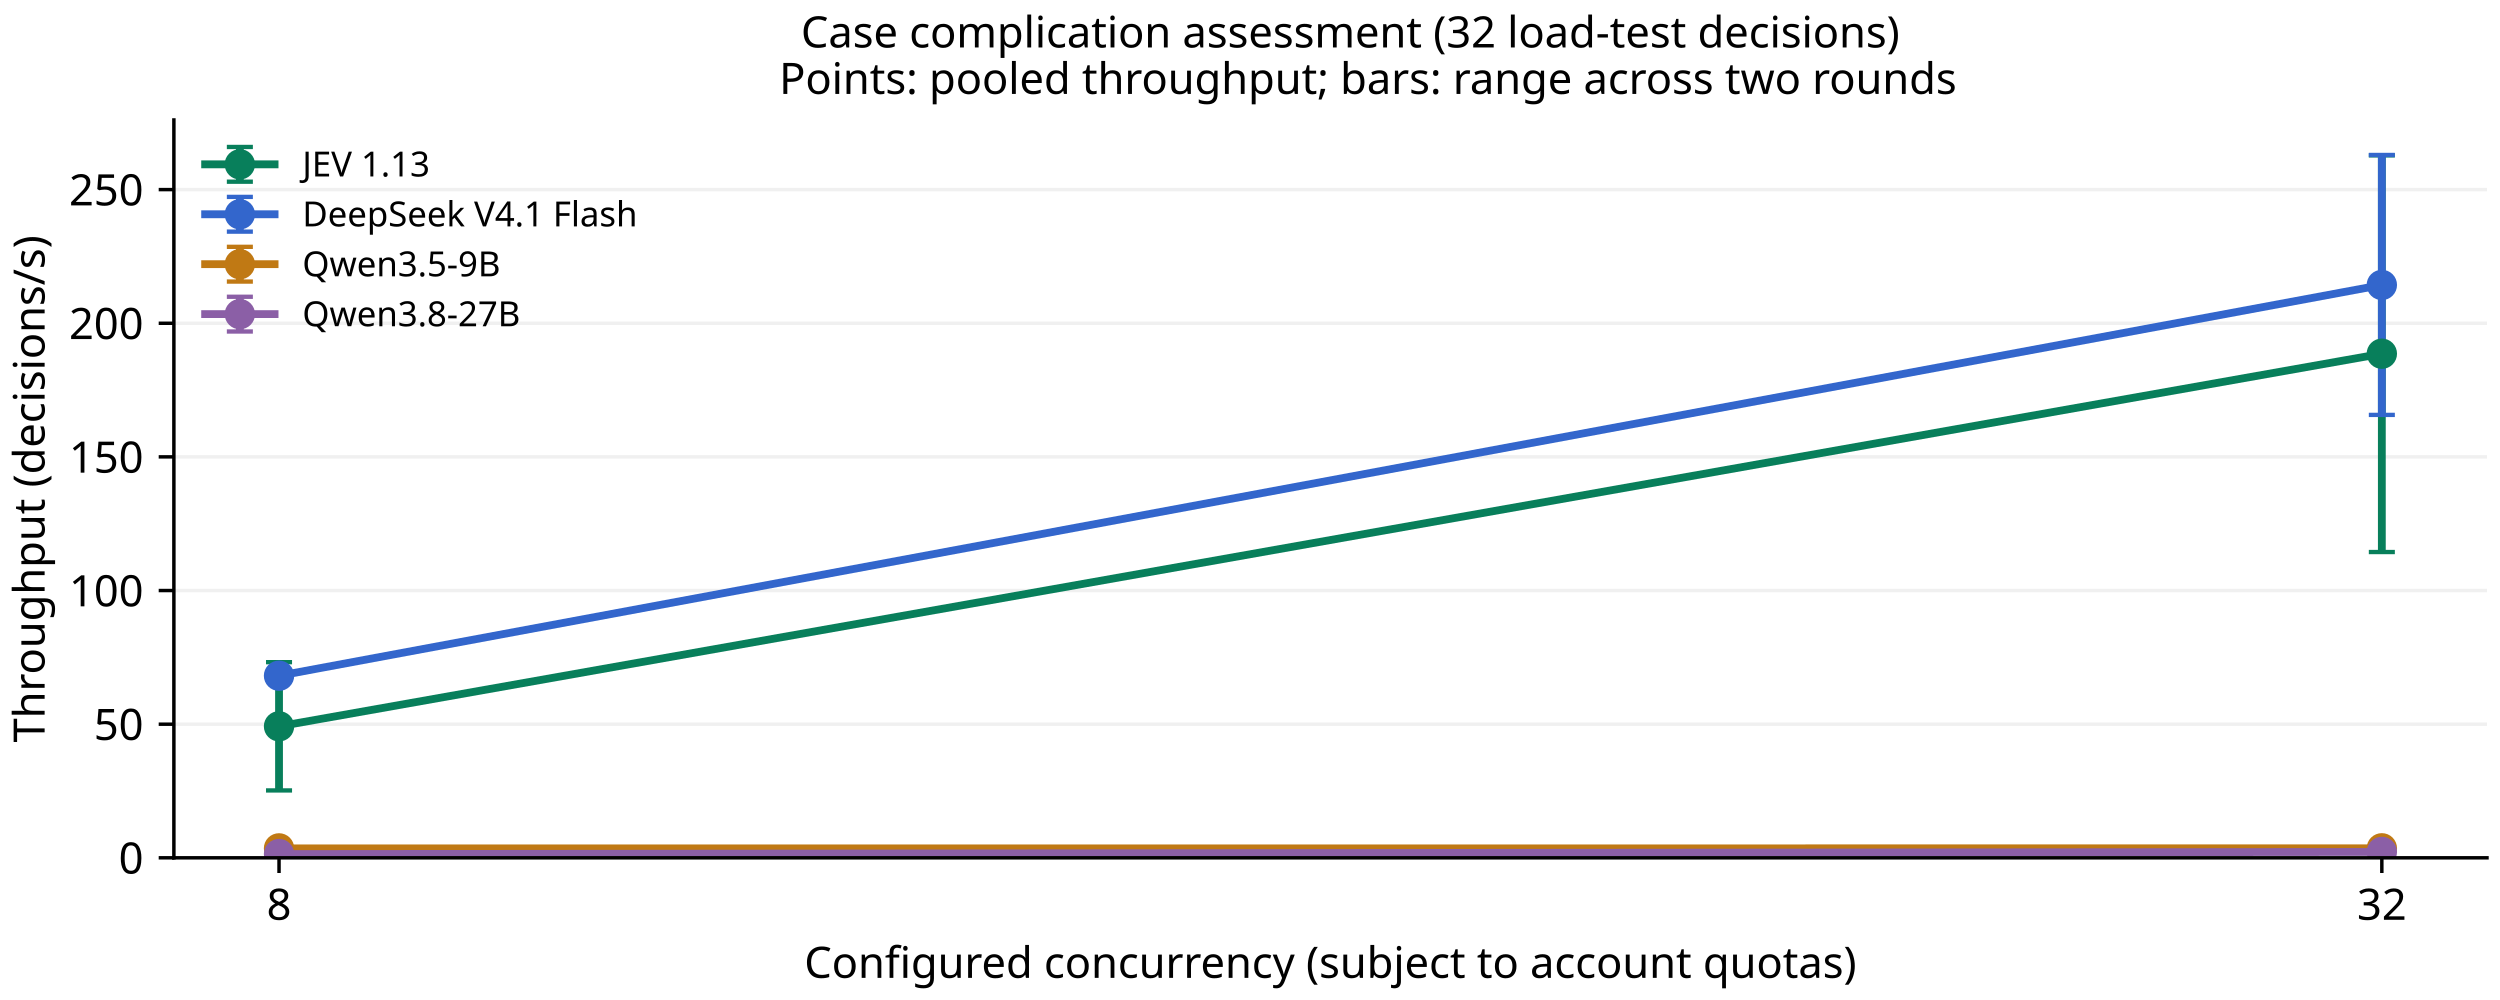
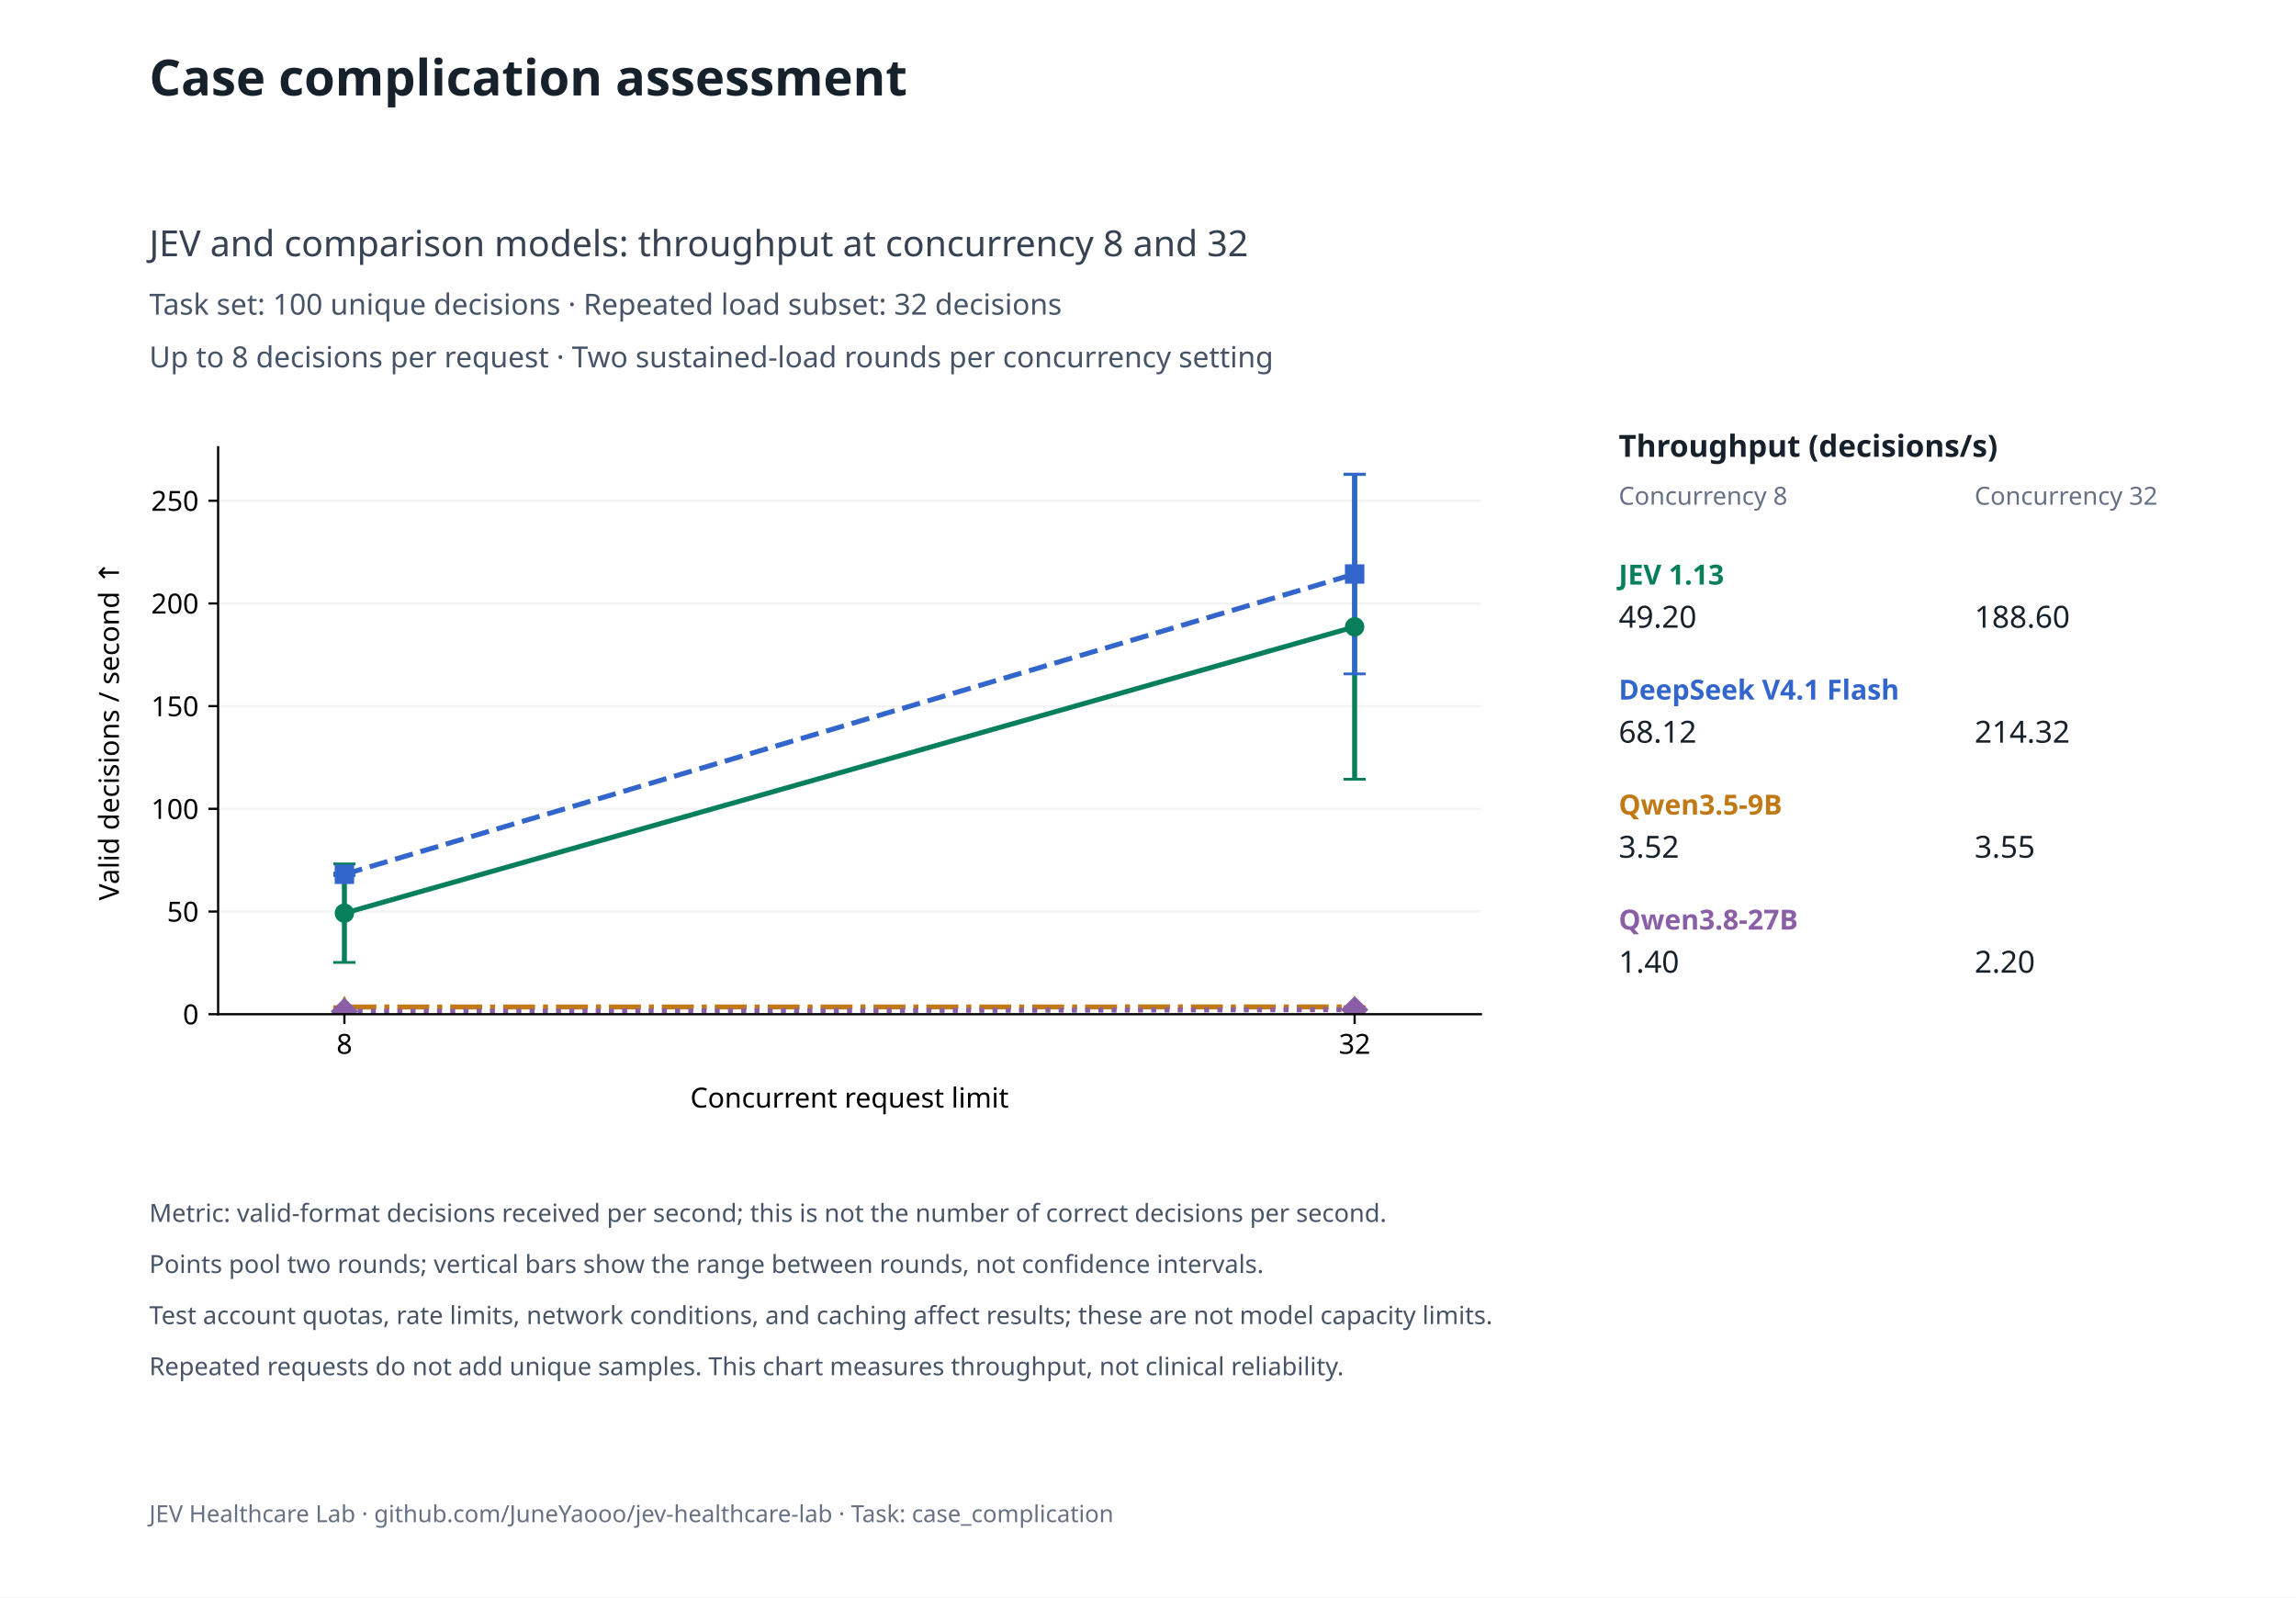
- <svg xmlns="http://www.w3.org/2000/svg" xmlns:xlink="http://www.w3.org/1999/xlink" width="576pt" height="230.4pt" viewBox="0 0 576 230.4" version="1.1">
+ <svg xmlns="http://www.w3.org/2000/svg" xmlns:xlink="http://www.w3.org/1999/xlink" width="828pt" height="576pt" viewBox="0 0 828 576" version="1.1">
  <defs>
    <style type="text/css">*{stroke-linejoin: round; stroke-linecap: butt}</style>
  </defs>
  <g id="figure_1">
    <g id="patch_1">
-       <path d="M 0 230.4 L 576 230.4 L 576 0 L 0 0 z " style="fill: #ffffff" />
+       <path d="M 0 576 L 828 576 L 828 0 L 0 0 z " style="fill: #ffffff" />
    </g>
    <g id="axes_1">
      <g id="patch_2">
-         <path d="M 40.063 197.64 L 573 197.64 L 573 27.638 L 40.063 27.638 z " style="fill: #ffffff" />
+         <path d="M 78.66 365.76 L 534.06 365.76 L 534.06 161.28 L 78.66 161.28 z " style="fill: #ffffff" />
      </g>
      <g id="matplotlib.axis_1">
        <g id="xtick_1">
          <g id="line2d_1">
            <defs>
-               <path id="m8497df549c" d="M 0 0 L 0 3.5 " style="stroke: #000000; stroke-width: 0.8" />
+               <path id="m96083aa98c" d="M 0 0 L 0 3.5 " style="stroke: #000000; stroke-width: 0.8" />
            </defs>
            <g>
-               <use xlink:href="#m8497df549c" x="64.288" y="197.64" style="stroke: #000000; stroke-width: 0.8" />
+               <use xlink:href="#m96083aa98c" x="124.2" y="365.76" style="stroke: #000000; stroke-width: 0.8" />
            </g>
          </g>
          <g id="text_1">
-             <text style="font-size: 10px; font-family: 'Arial Unicode MS'; text-anchor: middle" x="64.288" y="211.92" transform="rotate(-0 64.28771 211.9199)">8</text>
+             <text style="font-size: 10px; font-family: 'Arial Unicode MS'; text-anchor: middle" x="124.2" y="380.04" transform="rotate(-0 124.2 380.0403)">8</text>
          </g>
        </g>
        <g id="xtick_2">
          <g id="line2d_2">
            <g>
-               <use xlink:href="#m8497df549c" x="548.775" y="197.64" style="stroke: #000000; stroke-width: 0.8" />
+               <use xlink:href="#m96083aa98c" x="488.52" y="365.76" style="stroke: #000000; stroke-width: 0.8" />
            </g>
          </g>
          <g id="text_2">
-             <text style="font-size: 10px; font-family: 'Arial Unicode MS'; text-anchor: middle" x="548.775" y="211.92" transform="rotate(-0 548.7754 211.9199)">32</text>
+             <text style="font-size: 10px; font-family: 'Arial Unicode MS'; text-anchor: middle" x="488.52" y="380.04" transform="rotate(-0 488.52 380.0403)">32</text>
          </g>
        </g>
        <g id="text_3">
-           <text style="font-size: 10px; font-family: 'Arial Unicode MS'; text-anchor: middle" x="306.532" y="225.3" transform="rotate(-0 306.5315 225.2998)">Configured concurrency (subject to account quotas)</text>
+           <text style="font-size: 10px; font-family: 'Arial Unicode MS'; text-anchor: middle" x="306.36" y="399.42" transform="rotate(-0 306.36 399.4202)">Concurrent request limit</text>
        </g>
      </g>
      <g id="matplotlib.axis_2">
        <g id="ytick_1">
          <g id="line2d_3">
-             <path d="M 40.063 197.64 L 573 197.64 " clip-path="url(#p6f06d59c45)" style="fill: none; stroke: #b0b0b0; stroke-opacity: 0.18; stroke-width: 0.8; stroke-linecap: square" />
+             <path d="M 78.66 365.76 L 534.06 365.76 " clip-path="url(#p2ff70ec356)" style="fill: none; stroke: #b0b0b0; stroke-opacity: 0.16; stroke-width: 0.8; stroke-linecap: square" />
          </g>
          <g id="line2d_4">
            <defs>
-               <path id="m12b869dae8" d="M 0 0 L -3.5 0 " style="stroke: #000000; stroke-width: 0.8" />
+               <path id="m5f336034c8" d="M 0 0 L -3.5 0 " style="stroke: #000000; stroke-width: 0.8" />
            </defs>
            <g>
-               <use xlink:href="#m12b869dae8" x="40.063" y="197.64" style="stroke: #000000; stroke-width: 0.8" />
+               <use xlink:href="#m5f336034c8" x="78.66" y="365.76" style="stroke: #000000; stroke-width: 0.8" />
            </g>
          </g>
          <g id="text_4">
-             <text style="font-size: 10px; font-family: 'Arial Unicode MS'; text-anchor: end" x="33.063" y="201.28" transform="rotate(-0 33.06333 201.2797)">0</text>
+             <text style="font-size: 10px; font-family: 'Arial Unicode MS'; text-anchor: end" x="71.66" y="369.4" transform="rotate(-0 71.66 369.4001)">0</text>
          </g>
        </g>
        <g id="ytick_2">
          <g id="line2d_5">
-             <path d="M 40.063 166.849 L 573 166.849 " clip-path="url(#p6f06d59c45)" style="fill: none; stroke: #b0b0b0; stroke-opacity: 0.18; stroke-width: 0.8; stroke-linecap: square" />
+             <path d="M 78.66 328.724 L 534.06 328.724 " clip-path="url(#p2ff70ec356)" style="fill: none; stroke: #b0b0b0; stroke-opacity: 0.16; stroke-width: 0.8; stroke-linecap: square" />
          </g>
          <g id="line2d_6">
            <g>
-               <use xlink:href="#m12b869dae8" x="40.063" y="166.849" style="stroke: #000000; stroke-width: 0.8" />
+               <use xlink:href="#m5f336034c8" x="78.66" y="328.724" style="stroke: #000000; stroke-width: 0.8" />
            </g>
          </g>
          <g id="text_5">
-             <text style="font-size: 10px; font-family: 'Arial Unicode MS'; text-anchor: end" x="33.063" y="170.489" transform="rotate(-0 33.06333 170.4888)">50</text>
+             <text style="font-size: 10px; font-family: 'Arial Unicode MS'; text-anchor: end" x="71.66" y="332.364" transform="rotate(-0 71.66 332.3644)">50</text>
          </g>
        </g>
        <g id="ytick_3">
          <g id="line2d_7">
-             <path d="M 40.063 136.058 L 573 136.058 " clip-path="url(#p6f06d59c45)" style="fill: none; stroke: #b0b0b0; stroke-opacity: 0.18; stroke-width: 0.8; stroke-linecap: square" />
+             <path d="M 78.66 291.688 L 534.06 291.688 " clip-path="url(#p2ff70ec356)" style="fill: none; stroke: #b0b0b0; stroke-opacity: 0.16; stroke-width: 0.8; stroke-linecap: square" />
          </g>
          <g id="line2d_8">
            <g>
-               <use xlink:href="#m12b869dae8" x="40.063" y="136.058" style="stroke: #000000; stroke-width: 0.8" />
+               <use xlink:href="#m5f336034c8" x="78.66" y="291.688" style="stroke: #000000; stroke-width: 0.8" />
            </g>
          </g>
          <g id="text_6">
-             <text style="font-size: 10px; font-family: 'Arial Unicode MS'; text-anchor: end" x="33.063" y="139.698" transform="rotate(-0 33.06333 139.6979)">100</text>
+             <text style="font-size: 10px; font-family: 'Arial Unicode MS'; text-anchor: end" x="71.66" y="295.329" transform="rotate(-0 71.66 295.3286)">100</text>
          </g>
        </g>
        <g id="ytick_4">
          <g id="line2d_9">
-             <path d="M 40.063 105.267 L 573 105.267 " clip-path="url(#p6f06d59c45)" style="fill: none; stroke: #b0b0b0; stroke-opacity: 0.18; stroke-width: 0.8; stroke-linecap: square" />
+             <path d="M 78.66 254.653 L 534.06 254.653 " clip-path="url(#p2ff70ec356)" style="fill: none; stroke: #b0b0b0; stroke-opacity: 0.16; stroke-width: 0.8; stroke-linecap: square" />
          </g>
          <g id="line2d_10">
            <g>
-               <use xlink:href="#m12b869dae8" x="40.063" y="105.267" style="stroke: #000000; stroke-width: 0.8" />
+               <use xlink:href="#m5f336034c8" x="78.66" y="254.653" style="stroke: #000000; stroke-width: 0.8" />
            </g>
          </g>
          <g id="text_7">
-             <text style="font-size: 10px; font-family: 'Arial Unicode MS'; text-anchor: end" x="33.063" y="108.907" transform="rotate(-0 33.06333 108.907)">150</text>
+             <text style="font-size: 10px; font-family: 'Arial Unicode MS'; text-anchor: end" x="71.66" y="258.293" transform="rotate(-0 71.66 258.2928)">150</text>
          </g>
        </g>
        <g id="ytick_5">
          <g id="line2d_11">
-             <path d="M 40.063 74.476 L 573 74.476 " clip-path="url(#p6f06d59c45)" style="fill: none; stroke: #b0b0b0; stroke-opacity: 0.18; stroke-width: 0.8; stroke-linecap: square" />
+             <path d="M 78.66 217.617 L 534.06 217.617 " clip-path="url(#p2ff70ec356)" style="fill: none; stroke: #b0b0b0; stroke-opacity: 0.16; stroke-width: 0.8; stroke-linecap: square" />
          </g>
          <g id="line2d_12">
            <g>
-               <use xlink:href="#m12b869dae8" x="40.063" y="74.476" style="stroke: #000000; stroke-width: 0.8" />
+               <use xlink:href="#m5f336034c8" x="78.66" y="217.617" style="stroke: #000000; stroke-width: 0.8" />
            </g>
          </g>
          <g id="text_8">
-             <text style="font-size: 10px; font-family: 'Arial Unicode MS'; text-anchor: end" x="33.063" y="78.116" transform="rotate(-0 33.06333 78.11607)">200</text>
+             <text style="font-size: 10px; font-family: 'Arial Unicode MS'; text-anchor: end" x="71.66" y="221.257" transform="rotate(-0 71.66 221.2571)">200</text>
          </g>
        </g>
        <g id="ytick_6">
          <g id="line2d_13">
-             <path d="M 40.063 43.685 L 573 43.685 " clip-path="url(#p6f06d59c45)" style="fill: none; stroke: #b0b0b0; stroke-opacity: 0.18; stroke-width: 0.8; stroke-linecap: square" />
+             <path d="M 78.66 180.581 L 534.06 180.581 " clip-path="url(#p2ff70ec356)" style="fill: none; stroke: #b0b0b0; stroke-opacity: 0.16; stroke-width: 0.8; stroke-linecap: square" />
          </g>
          <g id="line2d_14">
            <g>
-               <use xlink:href="#m12b869dae8" x="40.063" y="43.685" style="stroke: #000000; stroke-width: 0.8" />
+               <use xlink:href="#m5f336034c8" x="78.66" y="180.581" style="stroke: #000000; stroke-width: 0.8" />
            </g>
          </g>
          <g id="text_9">
-             <text style="font-size: 10px; font-family: 'Arial Unicode MS'; text-anchor: end" x="33.063" y="47.325" transform="rotate(-0 33.06333 47.32515)">250</text>
+             <text style="font-size: 10px; font-family: 'Arial Unicode MS'; text-anchor: end" x="71.66" y="184.221" transform="rotate(-0 71.66 184.2213)">250</text>
          </g>
        </g>
        <g id="text_10">
-           <text style="font-size: 10px; font-family: 'Arial Unicode MS'; text-anchor: middle" x="10.281" y="112.639" transform="rotate(-90 10.28051 112.639)">Throughput (decisions/s)</text>
+           <text style="font-size: 10px; font-family: 'Arial Unicode MS'; text-anchor: middle" x="42.878" y="263.52" transform="rotate(-90 42.87758 263.52)">Valid decisions / second ↑</text>
        </g>
      </g>
      <g id="LineCollection_1">
-         <path d="M 64.288 182.121 L 64.288 152.562 " clip-path="url(#p6f06d59c45)" style="fill: none; stroke: #087f5b; stroke-width: 1.8" />
-         <path d="M 548.775 127.19 L 548.775 35.803 " clip-path="url(#p6f06d59c45)" style="fill: none; stroke: #087f5b; stroke-width: 1.8" />
+         <path d="M 124.2 347.094 L 124.2 311.54 " clip-path="url(#p2ff70ec356)" style="fill: none; stroke: #087f5b; stroke-width: 1.8" />
+         <path d="M 488.52 281.022 L 488.52 171.1 " clip-path="url(#p2ff70ec356)" style="fill: none; stroke: #087f5b; stroke-width: 1.8" />
      </g>
      <g id="line2d_15">
        <defs>
-           <path id="m86fef1ca2d" d="M 3 0 L -3 -0 " style="stroke: #087f5b" />
-         </defs>
-         <g clip-path="url(#p6f06d59c45)">
-           <use xlink:href="#m86fef1ca2d" x="64.288" y="182.121" style="fill: #087f5b; stroke: #087f5b" />
-           <use xlink:href="#m86fef1ca2d" x="548.775" y="127.19" style="fill: #087f5b; stroke: #087f5b" />
+           <path id="m697e8cfff4" d="M 4 0 L -4 -0 " style="stroke: #087f5b" />
+         </defs>
+         <g clip-path="url(#p2ff70ec356)">
+           <use xlink:href="#m697e8cfff4" x="124.2" y="347.094" style="fill: #087f5b; stroke: #087f5b" />
+           <use xlink:href="#m697e8cfff4" x="488.52" y="281.022" style="fill: #087f5b; stroke: #087f5b" />
        </g>
      </g>
      <g id="line2d_16">
-         <g clip-path="url(#p6f06d59c45)">
-           <use xlink:href="#m86fef1ca2d" x="64.288" y="152.562" style="fill: #087f5b; stroke: #087f5b" />
-           <use xlink:href="#m86fef1ca2d" x="548.775" y="35.803" style="fill: #087f5b; stroke: #087f5b" />
+         <g clip-path="url(#p2ff70ec356)">
+           <use xlink:href="#m697e8cfff4" x="124.2" y="311.54" style="fill: #087f5b; stroke: #087f5b" />
+           <use xlink:href="#m697e8cfff4" x="488.52" y="171.1" style="fill: #087f5b; stroke: #087f5b" />
        </g>
      </g>
      <g id="LineCollection_2">
-         <path d="M 64.288 156.041 L 64.288 155.333 " clip-path="url(#p6f06d59c45)" style="fill: none; stroke: #3366cc; stroke-width: 1.8" />
-         <path d="M 548.775 95.599 L 548.775 35.71 " clip-path="url(#p6f06d59c45)" style="fill: none; stroke: #3366cc; stroke-width: 1.8" />
+         <path d="M 124.2 315.725 L 124.2 314.873 " clip-path="url(#p2ff70ec356)" style="fill: none; stroke: #3366cc; stroke-width: 1.8" />
+         <path d="M 488.52 243.023 L 488.52 170.989 " clip-path="url(#p2ff70ec356)" style="fill: none; stroke: #3366cc; stroke-width: 1.8" />
      </g>
      <g id="line2d_17">
        <defs>
-           <path id="m8e8e7e1b68" d="M 3 0 L -3 -0 " style="stroke: #3366cc" />
-         </defs>
-         <g clip-path="url(#p6f06d59c45)">
-           <use xlink:href="#m8e8e7e1b68" x="64.288" y="156.041" style="fill: #3366cc; stroke: #3366cc" />
-           <use xlink:href="#m8e8e7e1b68" x="548.775" y="95.599" style="fill: #3366cc; stroke: #3366cc" />
+           <path id="mf2ce836f3d" d="M 4 0 L -4 -0 " style="stroke: #3366cc" />
+         </defs>
+         <g clip-path="url(#p2ff70ec356)">
+           <use xlink:href="#mf2ce836f3d" x="124.2" y="315.725" style="fill: #3366cc; stroke: #3366cc" />
+           <use xlink:href="#mf2ce836f3d" x="488.52" y="243.023" style="fill: #3366cc; stroke: #3366cc" />
        </g>
      </g>
      <g id="line2d_18">
-         <g clip-path="url(#p6f06d59c45)">
-           <use xlink:href="#m8e8e7e1b68" x="64.288" y="155.333" style="fill: #3366cc; stroke: #3366cc" />
-           <use xlink:href="#m8e8e7e1b68" x="548.775" y="35.71" style="fill: #3366cc; stroke: #3366cc" />
+         <g clip-path="url(#p2ff70ec356)">
+           <use xlink:href="#mf2ce836f3d" x="124.2" y="314.873" style="fill: #3366cc; stroke: #3366cc" />
+           <use xlink:href="#mf2ce836f3d" x="488.52" y="170.989" style="fill: #3366cc; stroke: #3366cc" />
        </g>
      </g>
      <g id="LineCollection_3">
-         <path d="M 64.288 195.546 L 64.288 195.392 " clip-path="url(#p6f06d59c45)" style="fill: none; stroke: #c07914; stroke-width: 1.8" />
-         <path d="M 548.775 195.515 L 548.775 195.392 " clip-path="url(#p6f06d59c45)" style="fill: none; stroke: #c07914; stroke-width: 1.8" />
+         <path d="M 124.2 363.242 L 124.2 363.056 " clip-path="url(#p2ff70ec356)" style="fill: none; stroke: #c07914; stroke-width: 1.8" />
+         <path d="M 488.52 363.205 L 488.52 363.056 " clip-path="url(#p2ff70ec356)" style="fill: none; stroke: #c07914; stroke-width: 1.8" />
      </g>
      <g id="line2d_19">
        <defs>
-           <path id="m5af4dd5303" d="M 3 0 L -3 -0 " style="stroke: #c07914" />
-         </defs>
-         <g clip-path="url(#p6f06d59c45)">
-           <use xlink:href="#m5af4dd5303" x="64.288" y="195.546" style="fill: #c07914; stroke: #c07914" />
-           <use xlink:href="#m5af4dd5303" x="548.775" y="195.515" style="fill: #c07914; stroke: #c07914" />
+           <path id="m1aa2a70ec0" d="M 4 0 L -4 -0 " style="stroke: #c07914" />
+         </defs>
+         <g clip-path="url(#p2ff70ec356)">
+           <use xlink:href="#m1aa2a70ec0" x="124.2" y="363.242" style="fill: #c07914; stroke: #c07914" />
+           <use xlink:href="#m1aa2a70ec0" x="488.52" y="363.205" style="fill: #c07914; stroke: #c07914" />
        </g>
      </g>
      <g id="line2d_20">
-         <g clip-path="url(#p6f06d59c45)">
-           <use xlink:href="#m5af4dd5303" x="64.288" y="195.392" style="fill: #c07914; stroke: #c07914" />
-           <use xlink:href="#m5af4dd5303" x="548.775" y="195.392" style="fill: #c07914; stroke: #c07914" />
+         <g clip-path="url(#p2ff70ec356)">
+           <use xlink:href="#m1aa2a70ec0" x="124.2" y="363.056" style="fill: #c07914; stroke: #c07914" />
+           <use xlink:href="#m1aa2a70ec0" x="488.52" y="363.056" style="fill: #c07914; stroke: #c07914" />
        </g>
      </g>
      <g id="LineCollection_4">
-         <path d="M 64.288 197.147 L 64.288 196.408 " clip-path="url(#p6f06d59c45)" style="fill: none; stroke: #8b5fa6; stroke-width: 1.8" />
-         <path d="M 548.775 196.408 L 548.775 196.162 " clip-path="url(#p6f06d59c45)" style="fill: none; stroke: #8b5fa6; stroke-width: 1.8" />
+         <path d="M 124.2 365.167 L 124.2 364.279 " clip-path="url(#p2ff70ec356)" style="fill: none; stroke: #8b5fa6; stroke-width: 1.8" />
+         <path d="M 488.52 364.279 L 488.52 363.982 " clip-path="url(#p2ff70ec356)" style="fill: none; stroke: #8b5fa6; stroke-width: 1.8" />
      </g>
      <g id="line2d_21">
        <defs>
-           <path id="m4d0f661f68" d="M 3 0 L -3 -0 " style="stroke: #8b5fa6" />
-         </defs>
-         <g clip-path="url(#p6f06d59c45)">
-           <use xlink:href="#m4d0f661f68" x="64.288" y="197.147" style="fill: #8b5fa6; stroke: #8b5fa6" />
-           <use xlink:href="#m4d0f661f68" x="548.775" y="196.408" style="fill: #8b5fa6; stroke: #8b5fa6" />
+           <path id="m35a0765656" d="M 4 0 L -4 -0 " style="stroke: #8b5fa6" />
+         </defs>
+         <g clip-path="url(#p2ff70ec356)">
+           <use xlink:href="#m35a0765656" x="124.2" y="365.167" style="fill: #8b5fa6; stroke: #8b5fa6" />
+           <use xlink:href="#m35a0765656" x="488.52" y="364.279" style="fill: #8b5fa6; stroke: #8b5fa6" />
        </g>
      </g>
      <g id="line2d_22">
-         <g clip-path="url(#p6f06d59c45)">
-           <use xlink:href="#m4d0f661f68" x="64.288" y="196.408" style="fill: #8b5fa6; stroke: #8b5fa6" />
-           <use xlink:href="#m4d0f661f68" x="548.775" y="196.162" style="fill: #8b5fa6; stroke: #8b5fa6" />
+         <g clip-path="url(#p2ff70ec356)">
+           <use xlink:href="#m35a0765656" x="124.2" y="364.279" style="fill: #8b5fa6; stroke: #8b5fa6" />
+           <use xlink:href="#m35a0765656" x="488.52" y="363.982" style="fill: #8b5fa6; stroke: #8b5fa6" />
        </g>
      </g>
      <g id="line2d_23">
-         <path d="M 64.288 167.341 L 548.775 81.496 " clip-path="url(#p6f06d59c45)" style="fill: none; stroke: #087f5b; stroke-width: 1.8; stroke-linecap: square" />
-         <defs>
-           <path id="mfd9dd5168b" d="M 0 3 C 0.796 3 1.559 2.684 2.121 2.121 C 2.684 1.559 3 0.796 3 0 C 3 -0.796 2.684 -1.559 2.121 -2.121 C 1.559 -2.684 0.796 -3 0 -3 C -0.796 -3 -1.559 -2.684 -2.121 -2.121 C -2.684 -1.559 -3 -0.796 -3 0 C -3 0.796 -2.684 1.559 -2.121 2.121 C -1.559 2.684 -0.796 3 0 3 z " style="stroke: #087f5b" />
-         </defs>
-         <g clip-path="url(#p6f06d59c45)">
-           <use xlink:href="#mfd9dd5168b" x="64.288" y="167.341" style="fill: #087f5b; stroke: #087f5b" />
-           <use xlink:href="#mfd9dd5168b" x="548.775" y="81.496" style="fill: #087f5b; stroke: #087f5b" />
+         <path d="M 124.2 329.317 L 488.52 226.061 " clip-path="url(#p2ff70ec356)" style="fill: none; stroke: #087f5b; stroke-width: 1.8; stroke-linecap: square" />
+         <defs>
+           <path id="m325206c140" d="M 0 3 C 0.796 3 1.559 2.684 2.121 2.121 C 2.684 1.559 3 0.796 3 0 C 3 -0.796 2.684 -1.559 2.121 -2.121 C 1.559 -2.684 0.796 -3 0 -3 C -0.796 -3 -1.559 -2.684 -2.121 -2.121 C -2.684 -1.559 -3 -0.796 -3 0 C -3 0.796 -2.684 1.559 -2.121 2.121 C -1.559 2.684 -0.796 3 0 3 z " style="stroke: #087f5b" />
+         </defs>
+         <g clip-path="url(#p2ff70ec356)">
+           <use xlink:href="#m325206c140" x="124.2" y="329.317" style="fill: #087f5b; stroke: #087f5b" />
+           <use xlink:href="#m325206c140" x="488.52" y="226.061" style="fill: #087f5b; stroke: #087f5b" />
        </g>
      </g>
      <g id="line2d_24">
-         <path d="M 64.288 155.687 L 548.775 65.654 " clip-path="url(#p6f06d59c45)" style="fill: none; stroke: #3366cc; stroke-width: 1.8; stroke-linecap: square" />
-         <defs>
-           <path id="m51e28a1c33" d="M 0 3 C 0.796 3 1.559 2.684 2.121 2.121 C 2.684 1.559 3 0.796 3 0 C 3 -0.796 2.684 -1.559 2.121 -2.121 C 1.559 -2.684 0.796 -3 0 -3 C -0.796 -3 -1.559 -2.684 -2.121 -2.121 C -2.684 -1.559 -3 -0.796 -3 0 C -3 0.796 -2.684 1.559 -2.121 2.121 C -1.559 2.684 -0.796 3 0 3 z " style="stroke: #3366cc" />
-         </defs>
-         <g clip-path="url(#p6f06d59c45)">
-           <use xlink:href="#m51e28a1c33" x="64.288" y="155.687" style="fill: #3366cc; stroke: #3366cc" />
-           <use xlink:href="#m51e28a1c33" x="548.775" y="65.654" style="fill: #3366cc; stroke: #3366cc" />
+         <path d="M 124.2 315.299 L 488.52 207.006 " clip-path="url(#p2ff70ec356)" style="fill: none; stroke-dasharray: 6.66,2.88; stroke-dashoffset: 0; stroke: #3366cc; stroke-width: 1.8" />
+         <defs>
+           <path id="m27d7175748" d="M -3 3 L 3 3 L 3 -3 L -3 -3 z " style="stroke: #3366cc; stroke-linejoin: miter" />
+         </defs>
+         <g clip-path="url(#p2ff70ec356)">
+           <use xlink:href="#m27d7175748" x="124.2" y="315.299" style="fill: #3366cc; stroke: #3366cc; stroke-linejoin: miter" />
+           <use xlink:href="#m27d7175748" x="488.52" y="207.006" style="fill: #3366cc; stroke: #3366cc; stroke-linejoin: miter" />
        </g>
      </g>
      <g id="line2d_25">
-         <path d="M 64.288 195.469 L 548.775 195.453 " clip-path="url(#p6f06d59c45)" style="fill: none; stroke: #c07914; stroke-width: 1.8; stroke-linecap: square" />
-         <defs>
-           <path id="me07950cd85" d="M 0 3 C 0.796 3 1.559 2.684 2.121 2.121 C 2.684 1.559 3 0.796 3 0 C 3 -0.796 2.684 -1.559 2.121 -2.121 C 1.559 -2.684 0.796 -3 0 -3 C -0.796 -3 -1.559 -2.684 -2.121 -2.121 C -2.684 -1.559 -3 -0.796 -3 0 C -3 0.796 -2.684 1.559 -2.121 2.121 C -1.559 2.684 -0.796 3 0 3 z " style="stroke: #c07914" />
-         </defs>
-         <g clip-path="url(#p6f06d59c45)">
-           <use xlink:href="#me07950cd85" x="64.288" y="195.469" style="fill: #c07914; stroke: #c07914" />
-           <use xlink:href="#me07950cd85" x="548.775" y="195.453" style="fill: #c07914; stroke: #c07914" />
+         <path d="M 124.2 363.149 L 488.52 363.13 " clip-path="url(#p2ff70ec356)" style="fill: none; stroke-dasharray: 11.52,2.88,1.8,2.88; stroke-dashoffset: 0; stroke: #c07914; stroke-width: 1.8" />
+         <defs>
+           <path id="m1a0ce1e5da" d="M 0 -3 L -3 3 L 3 3 z " style="stroke: #c07914; stroke-linejoin: miter" />
+         </defs>
+         <g clip-path="url(#p2ff70ec356)">
+           <use xlink:href="#m1a0ce1e5da" x="124.2" y="363.149" style="fill: #c07914; stroke: #c07914; stroke-linejoin: miter" />
+           <use xlink:href="#m1a0ce1e5da" x="488.52" y="363.13" style="fill: #c07914; stroke: #c07914; stroke-linejoin: miter" />
        </g>
      </g>
      <g id="line2d_26">
-         <path d="M 64.288 196.777 L 548.775 196.285 " clip-path="url(#p6f06d59c45)" style="fill: none; stroke: #8b5fa6; stroke-width: 1.8; stroke-linecap: square" />
-         <defs>
-           <path id="mbf8cfb22cc" d="M 0 3 C 0.796 3 1.559 2.684 2.121 2.121 C 2.684 1.559 3 0.796 3 0 C 3 -0.796 2.684 -1.559 2.121 -2.121 C 1.559 -2.684 0.796 -3 0 -3 C -0.796 -3 -1.559 -2.684 -2.121 -2.121 C -2.684 -1.559 -3 -0.796 -3 0 C -3 0.796 -2.684 1.559 -2.121 2.121 C -1.559 2.684 -0.796 3 0 3 z " style="stroke: #8b5fa6" />
-         </defs>
-         <g clip-path="url(#p6f06d59c45)">
-           <use xlink:href="#mbf8cfb22cc" x="64.288" y="196.777" style="fill: #8b5fa6; stroke: #8b5fa6" />
-           <use xlink:href="#mbf8cfb22cc" x="548.775" y="196.285" style="fill: #8b5fa6; stroke: #8b5fa6" />
+         <path d="M 124.2 364.723 L 488.52 364.13 " clip-path="url(#p2ff70ec356)" style="fill: none; stroke-dasharray: 1.8,2.97; stroke-dashoffset: 0; stroke: #8b5fa6; stroke-width: 1.8" />
+         <defs>
+           <path id="meb655003ba" d="M -0 4.243 L 4.243 0 L 0 -4.243 L -4.243 -0 z " style="stroke: #8b5fa6; stroke-linejoin: miter" />
+         </defs>
+         <g clip-path="url(#p2ff70ec356)">
+           <use xlink:href="#meb655003ba" x="124.2" y="364.723" style="fill: #8b5fa6; stroke: #8b5fa6; stroke-linejoin: miter" />
+           <use xlink:href="#meb655003ba" x="488.52" y="364.13" style="fill: #8b5fa6; stroke: #8b5fa6; stroke-linejoin: miter" />
        </g>
      </g>
      <g id="patch_3">
-         <path d="M 40.063 197.64 L 40.063 27.638 " style="fill: none; stroke: #000000; stroke-width: 0.8; stroke-linejoin: miter; stroke-linecap: square" />
+         <path d="M 78.66 365.76 L 78.66 161.28 " style="fill: none; stroke: #000000; stroke-width: 0.8; stroke-linejoin: miter; stroke-linecap: square" />
      </g>
      <g id="patch_4">
-         <path d="M 40.063 197.64 L 573 197.64 " style="fill: none; stroke: #000000; stroke-width: 0.8; stroke-linejoin: miter; stroke-linecap: square" />
-       </g>
-       <g id="text_11">
-         <text style="font-size: 10px; font-family: 'Arial Unicode MS'" transform="translate(184.5394 10.93969)">Case complication assessment (32 load-test decisions)</text>
-         <text style="font-size: 10px; font-family: 'Arial Unicode MS'" transform="translate(179.5198 21.63833)">Points: pooled throughput; bars: range across two rounds</text>
-       </g>
-       <g id="legend_1">
-         <g id="LineCollection_5">
-           <path d="M 55.263 41.863 L 55.263 33.863 " style="fill: none; stroke: #087f5b; stroke-width: 1.8" />
-         </g>
-         <g id="line2d_27">
-           <g>
-             <use xlink:href="#m86fef1ca2d" x="55.263" y="41.863" style="fill: #087f5b; stroke: #087f5b" />
-           </g>
-         </g>
-         <g id="line2d_28">
-           <g>
-             <use xlink:href="#m86fef1ca2d" x="55.263" y="33.863" style="fill: #087f5b; stroke: #087f5b" />
-           </g>
-         </g>
-         <g id="line2d_29">
-           <path d="M 47.263 37.863 L 63.263 37.863 " style="fill: none; stroke: #087f5b; stroke-width: 1.8; stroke-linecap: square" />
-         </g>
-         <g id="line2d_30">
-           <g>
-             <use xlink:href="#mfd9dd5168b" x="55.263" y="37.863" style="fill: #087f5b; stroke: #087f5b" />
-           </g>
-         </g>
-         <g id="text_12">
-           <text style="font-size: 8px; font-family: 'Arial Unicode MS'; text-anchor: start" x="69.663" y="40.663" transform="rotate(-0 69.66333 40.66255)">JEV 1.13</text>
-         </g>
-         <g id="LineCollection_6">
-           <path d="M 55.263 53.366 L 55.263 45.366 " style="fill: none; stroke: #3366cc; stroke-width: 1.8" />
-         </g>
-         <g id="line2d_31">
-           <g>
-             <use xlink:href="#m8e8e7e1b68" x="55.263" y="53.366" style="fill: #3366cc; stroke: #3366cc" />
-           </g>
-         </g>
-         <g id="line2d_32">
-           <g>
-             <use xlink:href="#m8e8e7e1b68" x="55.263" y="45.366" style="fill: #3366cc; stroke: #3366cc" />
-           </g>
-         </g>
-         <g id="line2d_33">
-           <path d="M 47.263 49.366 L 63.263 49.366 " style="fill: none; stroke: #3366cc; stroke-width: 1.8; stroke-linecap: square" />
-         </g>
-         <g id="line2d_34">
-           <g>
-             <use xlink:href="#m51e28a1c33" x="55.263" y="49.366" style="fill: #3366cc; stroke: #3366cc" />
-           </g>
-         </g>
-         <g id="text_13">
-           <text style="font-size: 8px; font-family: 'Arial Unicode MS'; text-anchor: start" x="69.663" y="52.166" transform="rotate(-0 69.66333 52.16645)">DeepSeek V4.1 Flash</text>
-         </g>
-         <g id="LineCollection_7">
-           <path d="M 55.263 64.87 L 55.263 56.87 " style="fill: none; stroke: #c07914; stroke-width: 1.8" />
-         </g>
-         <g id="line2d_35">
-           <g>
-             <use xlink:href="#m5af4dd5303" x="55.263" y="64.87" style="fill: #c07914; stroke: #c07914" />
-           </g>
-         </g>
-         <g id="line2d_36">
-           <g>
-             <use xlink:href="#m5af4dd5303" x="55.263" y="56.87" style="fill: #c07914; stroke: #c07914" />
-           </g>
-         </g>
-         <g id="line2d_37">
-           <path d="M 47.263 60.87 L 63.263 60.87 " style="fill: none; stroke: #c07914; stroke-width: 1.8; stroke-linecap: square" />
-         </g>
-         <g id="line2d_38">
-           <g>
-             <use xlink:href="#me07950cd85" x="55.263" y="60.87" style="fill: #c07914; stroke: #c07914" />
-           </g>
-         </g>
-         <g id="text_14">
-           <text style="font-size: 8px; font-family: 'Arial Unicode MS'; text-anchor: start" x="69.663" y="63.67" transform="rotate(-0 69.66333 63.67036)">Qwen3.5-9B</text>
-         </g>
-         <g id="LineCollection_8">
-           <path d="M 55.263 76.374 L 55.263 68.374 " style="fill: none; stroke: #8b5fa6; stroke-width: 1.8" />
-         </g>
-         <g id="line2d_39">
-           <g>
-             <use xlink:href="#m4d0f661f68" x="55.263" y="76.374" style="fill: #8b5fa6; stroke: #8b5fa6" />
-           </g>
-         </g>
-         <g id="line2d_40">
-           <g>
-             <use xlink:href="#m4d0f661f68" x="55.263" y="68.374" style="fill: #8b5fa6; stroke: #8b5fa6" />
-           </g>
-         </g>
-         <g id="line2d_41">
-           <path d="M 47.263 72.374 L 63.263 72.374 " style="fill: none; stroke: #8b5fa6; stroke-width: 1.8; stroke-linecap: square" />
-         </g>
-         <g id="line2d_42">
-           <g>
-             <use xlink:href="#mbf8cfb22cc" x="55.263" y="72.374" style="fill: #8b5fa6; stroke: #8b5fa6" />
-           </g>
-         </g>
-         <g id="text_15">
-           <text style="font-size: 8px; font-family: 'Arial Unicode MS'; text-anchor: start" x="69.663" y="75.174" transform="rotate(-0 69.66333 75.17426)">Qwen3.8-27B</text>
-         </g>
-       </g>
+         <path d="M 78.66 365.76 L 534.06 365.76 " style="fill: none; stroke: #000000; stroke-width: 0.8; stroke-linejoin: miter; stroke-linecap: square" />
+       </g>
+     </g>
+     <g id="text_11">
+       <text style="font-weight: 700; font-size: 18px; font-family: 'Arial Unicode MS'; text-anchor: start; fill: #17212b" x="53.82" y="34.416" transform="rotate(-0 53.82 34.41649)">Case complication assessment</text>
+     </g>
+     <g id="text_12">
+       <text style="font-size: 13px; font-family: 'Arial Unicode MS'; text-anchor: start; fill: #364152" x="53.82" y="92.408" transform="rotate(-0 53.82 92.40836)">JEV and comparison models: throughput at concurrency 8 and 32</text>
+     </g>
+     <g id="text_13">
+       <text style="font-size: 10.5px; font-family: 'Arial Unicode MS'; text-anchor: start; fill: #475467" x="53.82" y="113.472" transform="rotate(-0 53.82 113.472)">Task set: 100 unique decisions · Repeated load subset: 32 decisions</text>
+     </g>
+     <g id="text_14">
+       <text style="font-size: 10.5px; font-family: 'Arial Unicode MS'; text-anchor: start; fill: #475467" x="53.82" y="132.48" transform="rotate(-0 53.82 132.48)">Up to 8 decisions per request · Two sustained-load rounds per concurrency setting</text>
+     </g>
+     <g id="text_15">
+       <text style="font-weight: 700; font-size: 11px; font-family: 'Arial Unicode MS'; text-anchor: start; fill: #17212b" x="583.74" y="164.736" transform="rotate(-0 583.74 164.736)">Throughput (decisions/s)</text>
+     </g>
+     <g id="text_16">
+       <text style="font-size: 9px; font-family: 'Arial Unicode MS'; text-anchor: start; fill: #667085" x="583.74" y="182.016" transform="rotate(-0 583.74 182.016)">Concurrency 8</text>
+     </g>
+     <g id="text_17">
+       <text style="font-size: 9px; font-family: 'Arial Unicode MS'; text-anchor: start; fill: #667085" x="712.08" y="182.016" transform="rotate(-0 712.08 182.016)">Concurrency 32</text>
+     </g>
+     <g id="text_18">
+       <text style="font-weight: 700; font-size: 10px; font-family: 'Arial Unicode MS'; text-anchor: start; fill: #087f5b" x="583.74" y="210.816" transform="rotate(-0 583.74 210.816)">JEV 1.13</text>
+     </g>
+     <g id="text_19">
+       <text style="font-size: 11px; font-family: 'Arial Unicode MS'; text-anchor: start; fill: #17212b" x="583.74" y="226.368" transform="rotate(-0 583.74 226.368)">49.20</text>
+     </g>
+     <g id="text_20">
+       <text style="font-size: 11px; font-family: 'Arial Unicode MS'; text-anchor: start; fill: #17212b" x="712.08" y="226.368" transform="rotate(-0 712.08 226.368)">188.60</text>
+     </g>
+     <g id="text_21">
+       <text style="font-weight: 700; font-size: 10px; font-family: 'Arial Unicode MS'; text-anchor: start; fill: #3366cc" x="583.74" y="252.288" transform="rotate(-0 583.74 252.288)">DeepSeek V4.1 Flash</text>
+     </g>
+     <g id="text_22">
+       <text style="font-size: 11px; font-family: 'Arial Unicode MS'; text-anchor: start; fill: #17212b" x="583.74" y="267.84" transform="rotate(-0 583.74 267.84)">68.12</text>
+     </g>
+     <g id="text_23">
+       <text style="font-size: 11px; font-family: 'Arial Unicode MS'; text-anchor: start; fill: #17212b" x="712.08" y="267.84" transform="rotate(-0 712.08 267.84)">214.32</text>
+     </g>
+     <g id="text_24">
+       <text style="font-weight: 700; font-size: 10px; font-family: 'Arial Unicode MS'; text-anchor: start; fill: #c07914" x="583.74" y="293.76" transform="rotate(-0 583.74 293.76)">Qwen3.5-9B</text>
+     </g>
+     <g id="text_25">
+       <text style="font-size: 11px; font-family: 'Arial Unicode MS'; text-anchor: start; fill: #17212b" x="583.74" y="309.312" transform="rotate(-0 583.74 309.312)">3.52</text>
+     </g>
+     <g id="text_26">
+       <text style="font-size: 11px; font-family: 'Arial Unicode MS'; text-anchor: start; fill: #17212b" x="712.08" y="309.312" transform="rotate(-0 712.08 309.312)">3.55</text>
+     </g>
+     <g id="text_27">
+       <text style="font-weight: 700; font-size: 10px; font-family: 'Arial Unicode MS'; text-anchor: start; fill: #8b5fa6" x="583.74" y="335.232" transform="rotate(-0 583.74 335.232)">Qwen3.8-27B</text>
+     </g>
+     <g id="text_28">
+       <text style="font-size: 11px; font-family: 'Arial Unicode MS'; text-anchor: start; fill: #17212b" x="583.74" y="350.784" transform="rotate(-0 583.74 350.784)">1.40</text>
+     </g>
+     <g id="text_29">
+       <text style="font-size: 11px; font-family: 'Arial Unicode MS'; text-anchor: start; fill: #17212b" x="712.08" y="350.784" transform="rotate(-0 712.08 350.784)">2.20</text>
+     </g>
+     <g id="text_30">
+       <text style="font-size: 9px; font-family: 'Arial Unicode MS'; text-anchor: start; fill: #475467" x="53.82" y="440.64" transform="rotate(-0 53.82 440.64)">Metric: valid-format decisions received per second; this is not the number of correct decisions per second.</text>
+     </g>
+     <g id="text_31">
+       <text style="font-size: 9px; font-family: 'Arial Unicode MS'; text-anchor: start; fill: #475467" x="53.82" y="459.072" transform="rotate(-0 53.82 459.072)">Points pool two rounds; vertical bars show the range between rounds, not confidence intervals.</text>
+     </g>
+     <g id="text_32">
+       <text style="font-size: 9px; font-family: 'Arial Unicode MS'; text-anchor: start; fill: #475467" x="53.82" y="477.504" transform="rotate(-0 53.82 477.504)">Test account quotas, rate limits, network conditions, and caching affect results; these are not model capacity limits.</text>
+     </g>
+     <g id="text_33">
+       <text style="font-size: 9px; font-family: 'Arial Unicode MS'; text-anchor: start; fill: #475467" x="53.82" y="495.936" transform="rotate(-0 53.82 495.936)">Repeated requests do not add unique samples. This chart measures throughput, not clinical reliability.</text>
+     </g>
+     <g id="text_34">
+       <a xlink:href="https://github.com/JuneYaooo/jev-healthcare-lab/blob/main/docs/tasks/case_complication.md" target="_blank">
+         <text style="font-size: 8.5px; font-family: 'Arial Unicode MS'; text-anchor: start; fill: #667085" x="53.82" y="548.928" transform="rotate(-0 53.82 548.928)">JEV Healthcare Lab · github.com/JuneYaooo/jev-healthcare-lab · Task: case_complication</text>
+       </a>
    </g>
  </g>
  <defs>
-     <clipPath id="p6f06d59c45">
-       <rect x="40.063" y="27.638" width="532.936" height="170.001" />
+     <clipPath id="p2ff70ec356">
+       <rect x="78.66" y="161.28" width="455.4" height="204.48" />
    </clipPath>
  </defs>
</svg>
